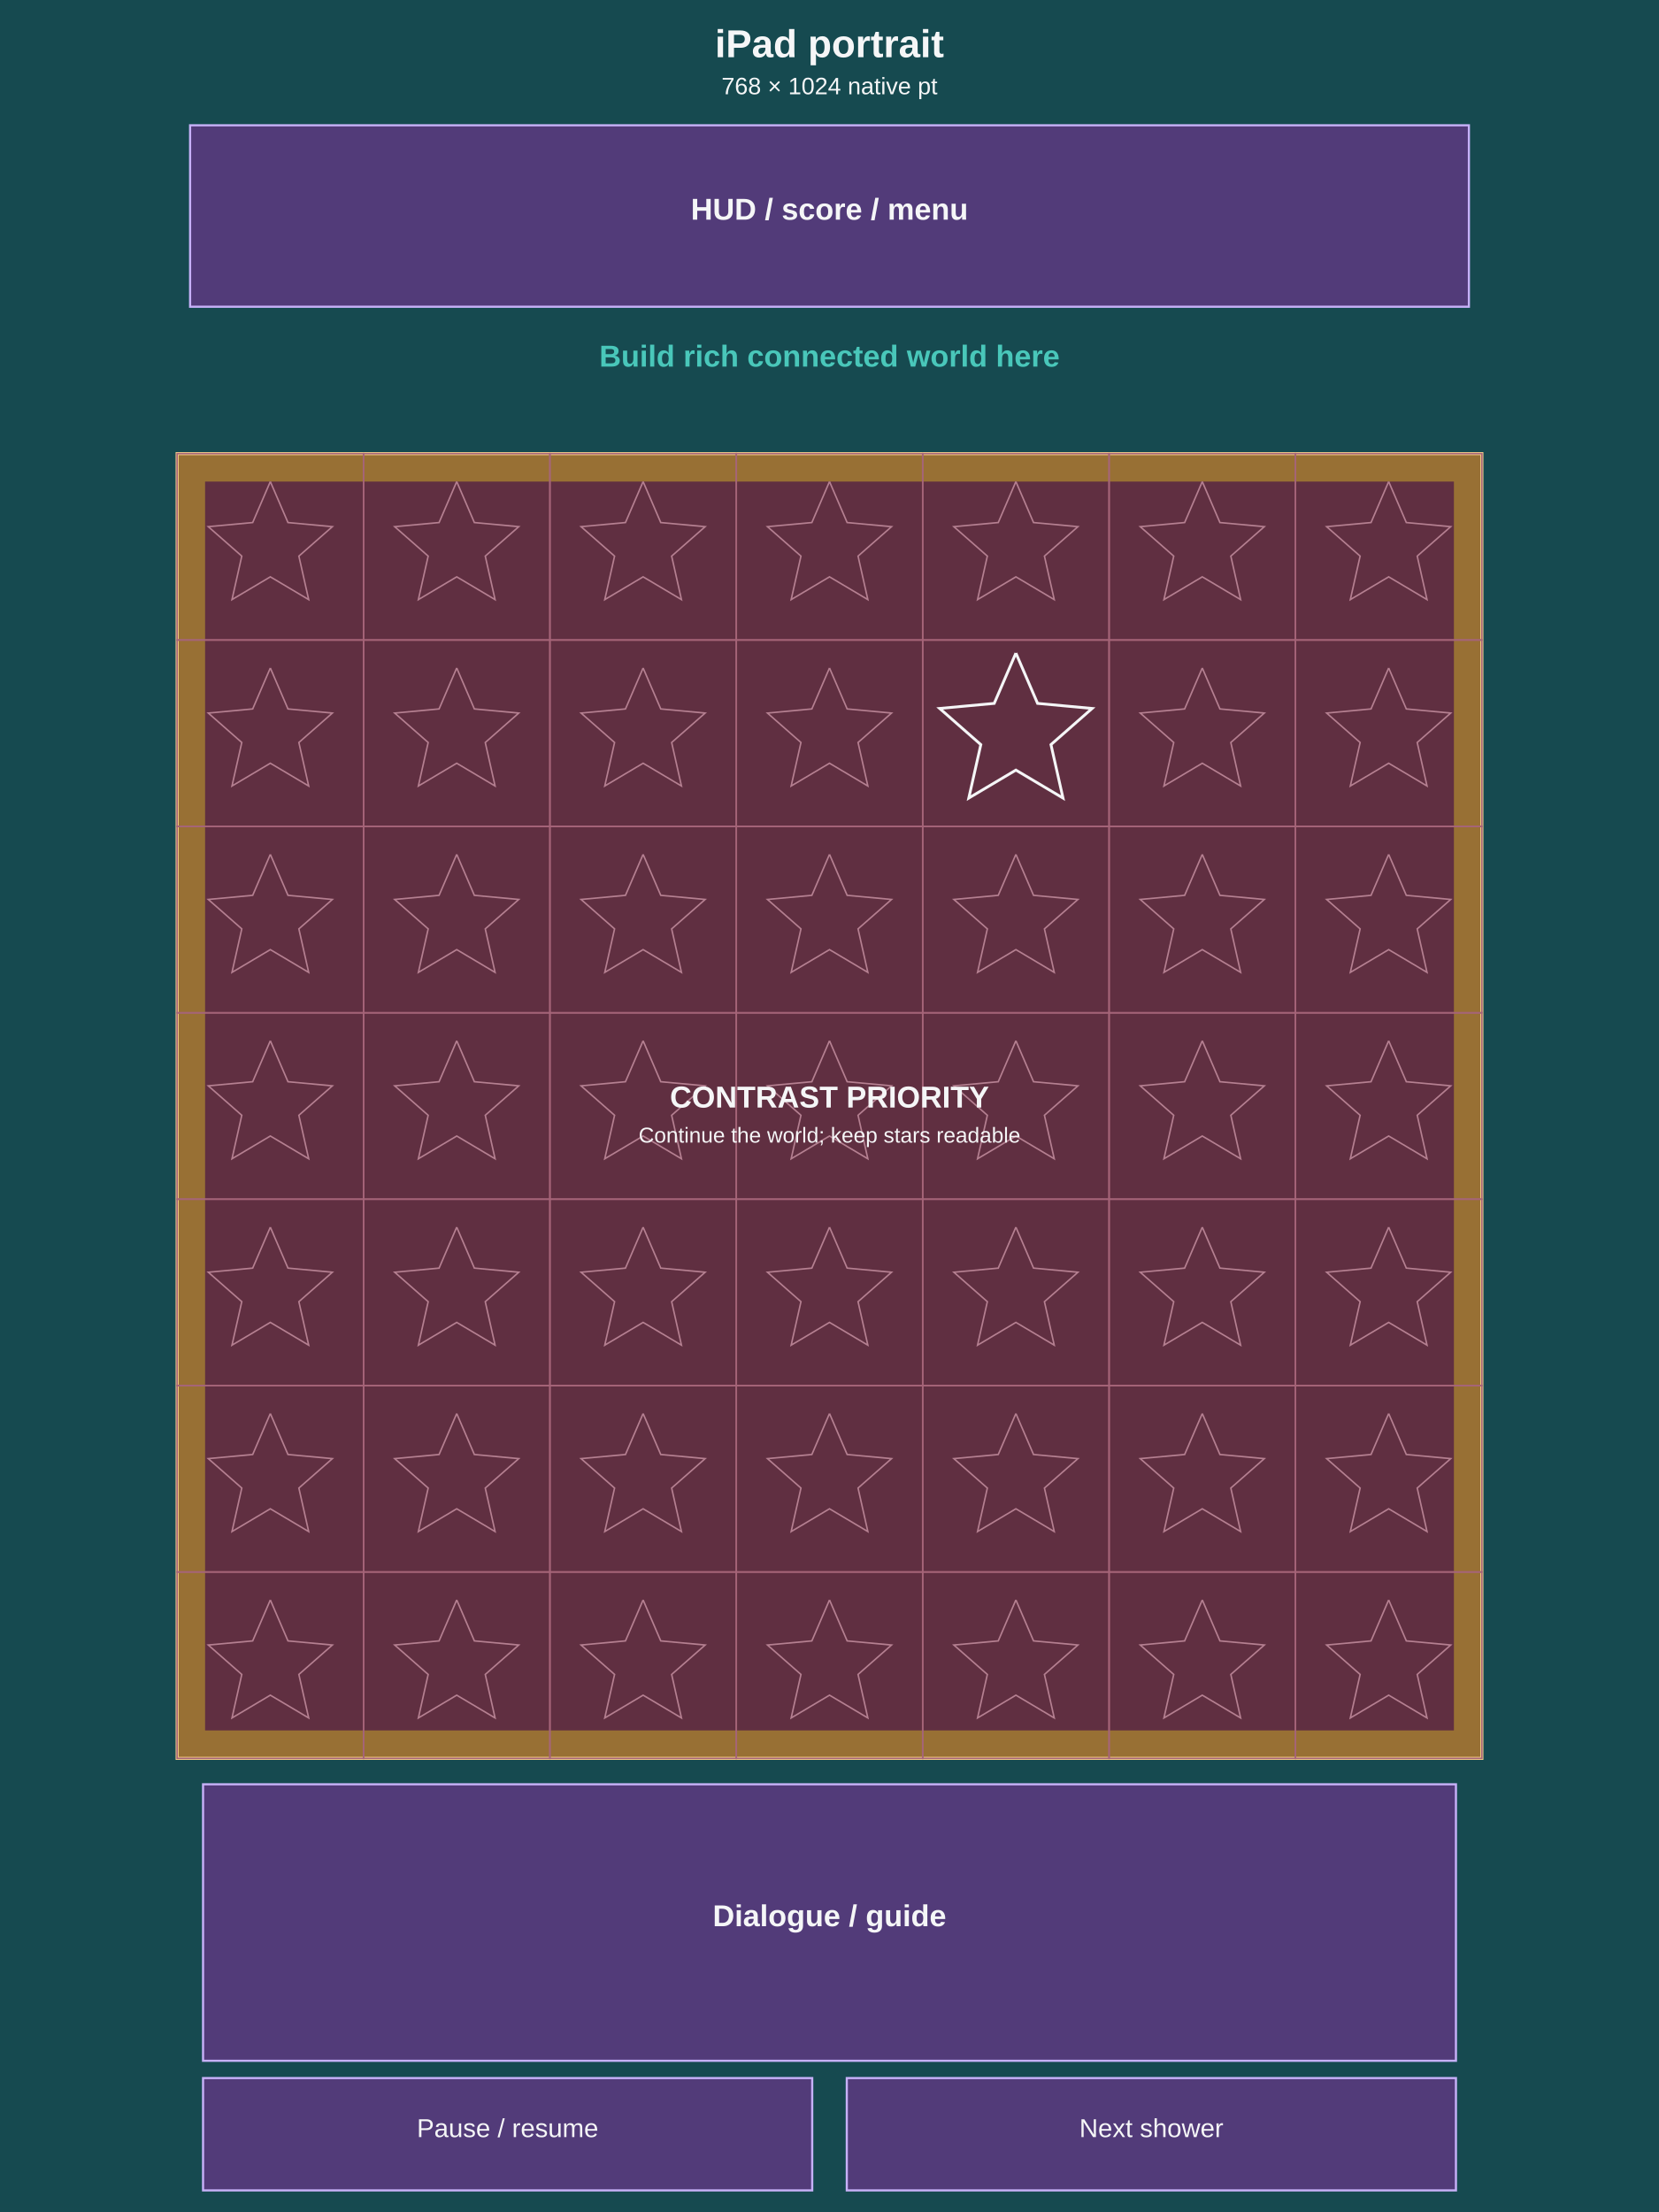
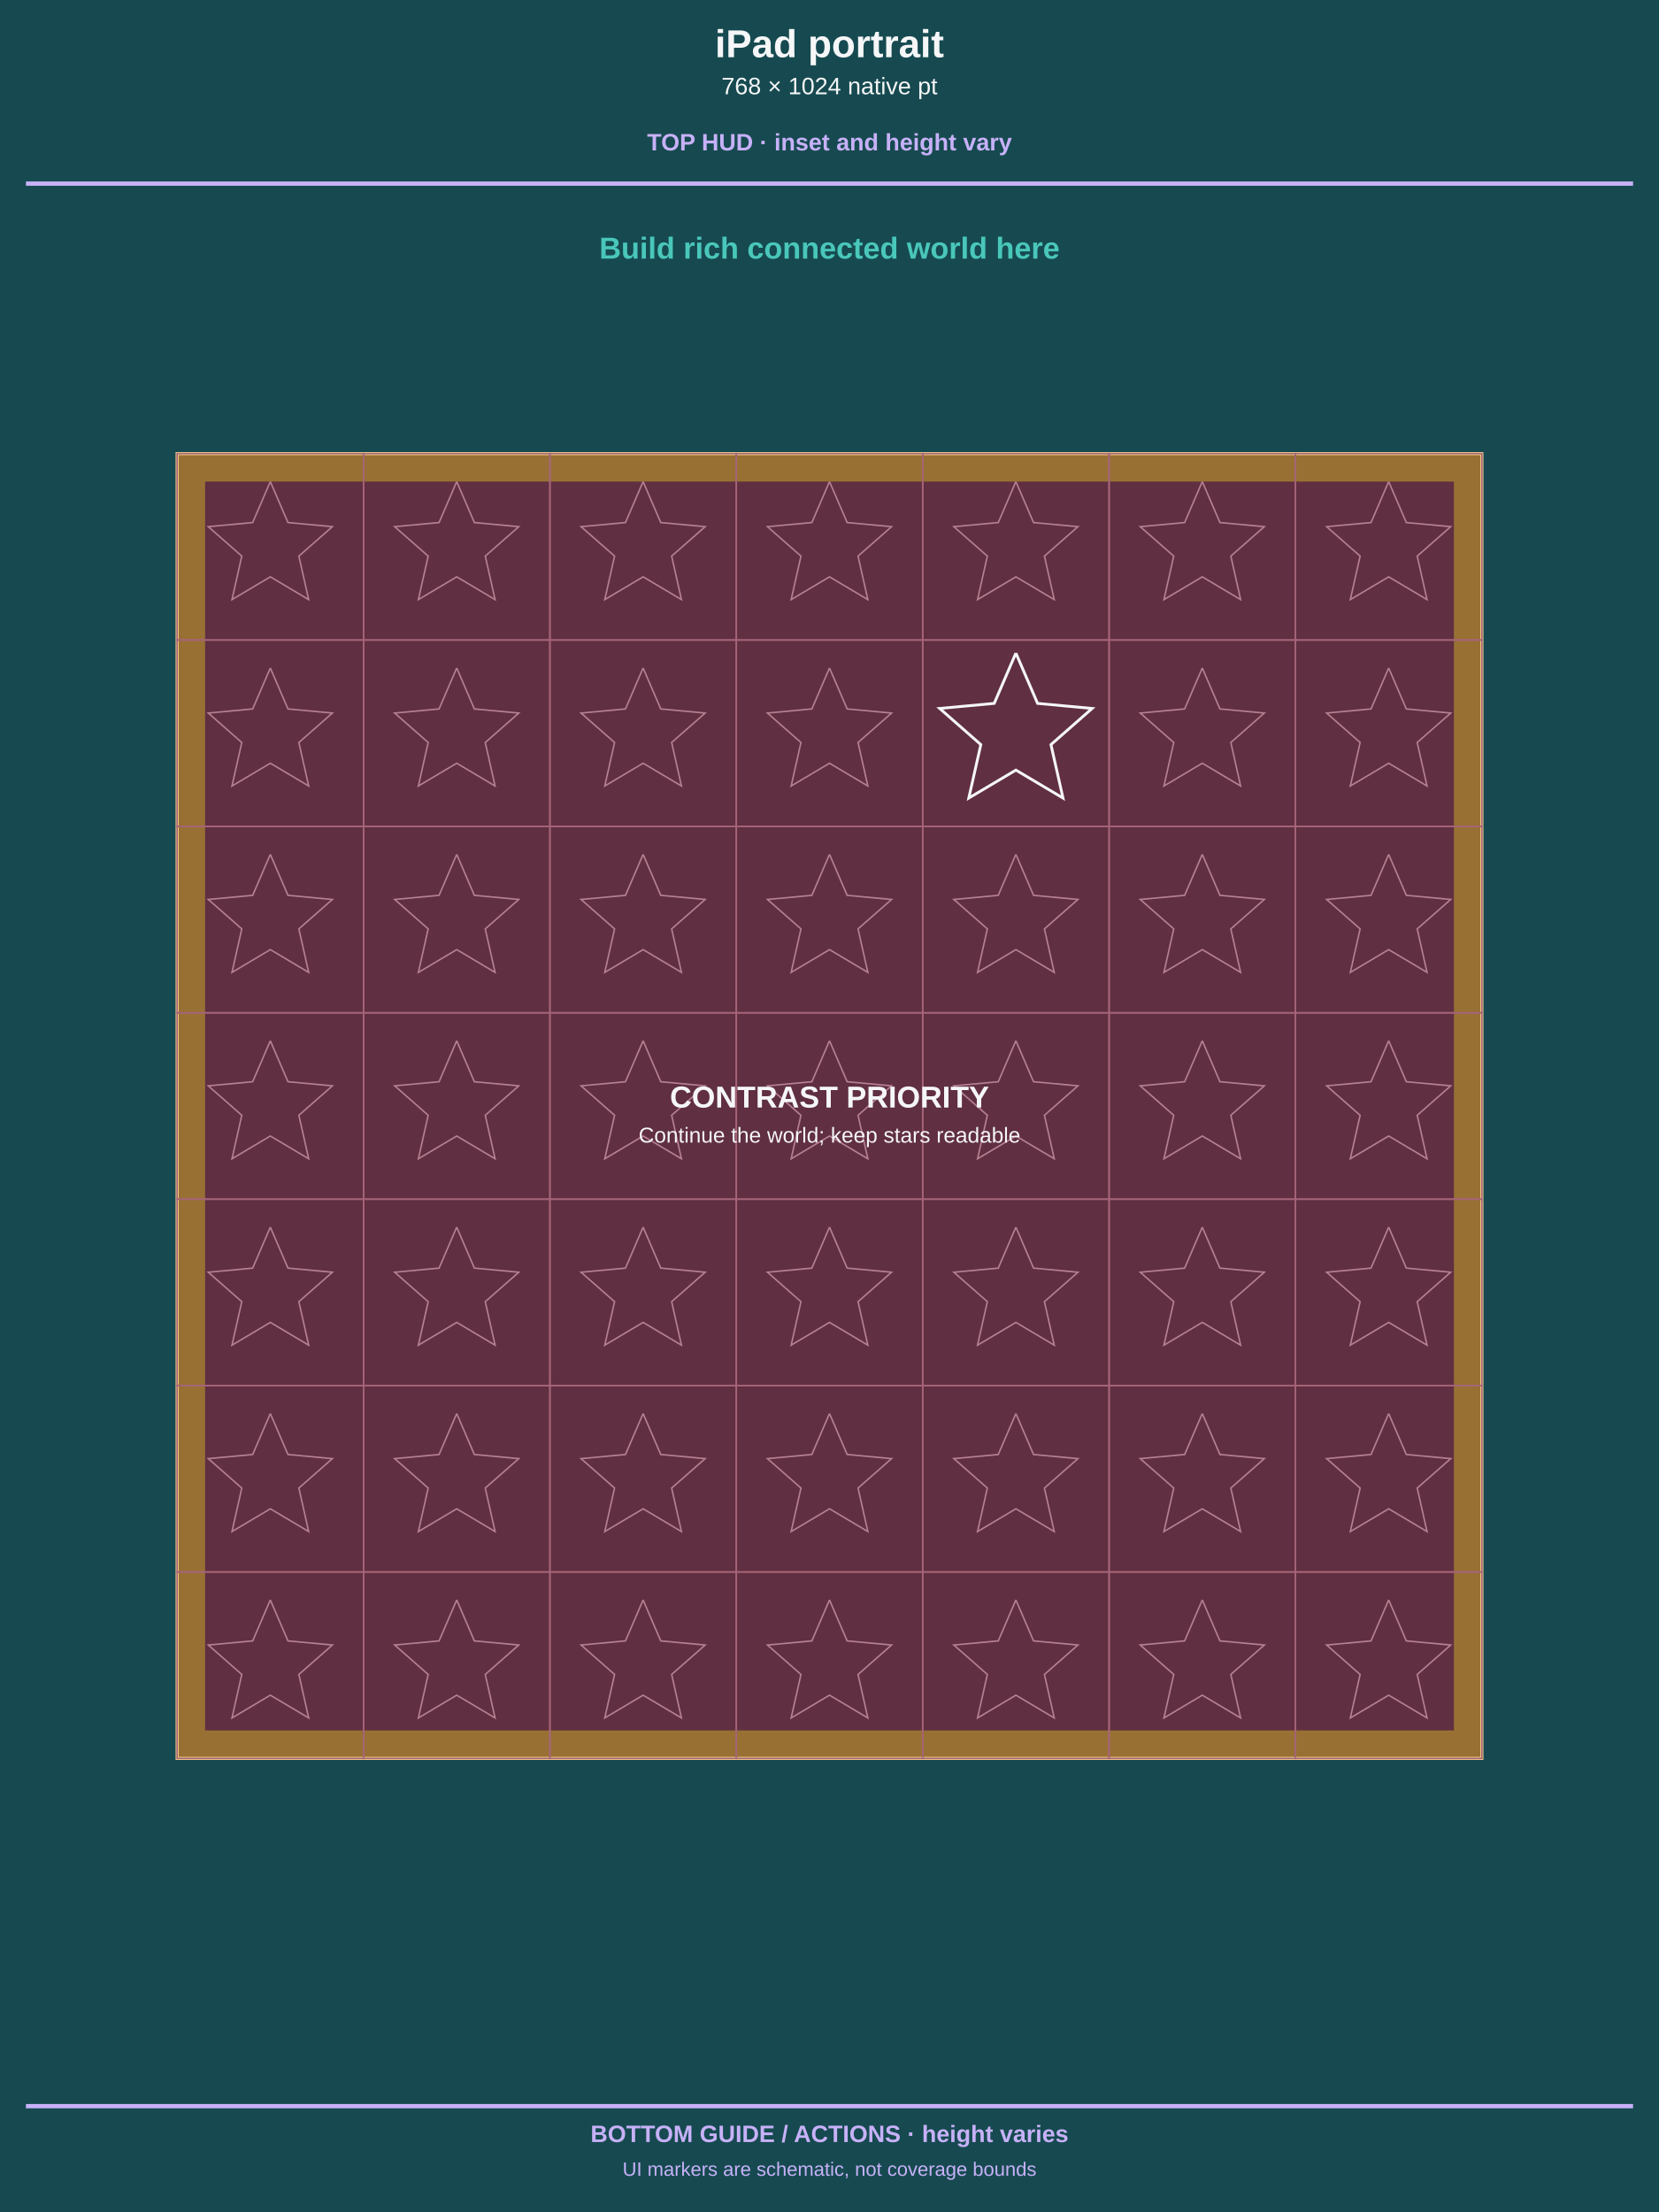
<svg xmlns="http://www.w3.org/2000/svg" width="768" height="1024" viewBox="0 0 768 1024" role="img">
  <rect x="0" y="0" width="768" height="1024" fill="#101b2c" stroke="none" stroke-width="1" />
  <rect x="0" y="0" width="768" height="1024" fill="#164a50" stroke="none" stroke-width="1" />
  <rect x="82" y="210" width="604" height="604" fill="#987034" stroke="#ffd68a" stroke-width="1.4" />
  <rect x="94.943" y="222.943" width="578.114" height="578.114" fill="#602f41" stroke="none" stroke-width="1" />
  <rect x="82" y="727.714" width="86.286" height="86.286" fill="none" stroke="#a56478" stroke-width="0.7" />
  <polyline points="125.143,740.657 133.308,759.618 153.865,761.525 138.355,775.15 142.894,795.289 125.143,784.749 107.392,795.289 111.931,775.15 96.421,761.525 116.977,759.618 125.143,740.657" fill="none" stroke="#b58091" stroke-width="0.7" />
  <rect x="168.286" y="727.714" width="86.286" height="86.286" fill="none" stroke="#a56478" stroke-width="0.7" />
  <polyline points="211.429,740.657 219.594,759.618 240.15,761.525 224.641,775.15 229.18,795.289 211.429,784.749 193.678,795.289 198.216,775.15 182.707,761.525 203.263,759.618 211.429,740.657" fill="none" stroke="#b58091" stroke-width="0.7" />
  <rect x="254.571" y="727.714" width="86.286" height="86.286" fill="none" stroke="#a56478" stroke-width="0.7" />
  <polyline points="297.714,740.657 305.88,759.618 326.436,761.525 310.926,775.15 315.465,795.289 297.714,784.749 279.963,795.289 284.502,775.15 268.992,761.525 289.549,759.618 297.714,740.657" fill="none" stroke="#b58091" stroke-width="0.7" />
  <rect x="340.857" y="727.714" width="86.286" height="86.286" fill="none" stroke="#a56478" stroke-width="0.7" />
  <polyline points="384,740.657 392.166,759.618 412.722,761.525 397.212,775.15 401.751,795.289 384,784.749 366.249,795.289 370.788,775.15 355.278,761.525 375.834,759.618 384,740.657" fill="none" stroke="#b58091" stroke-width="0.7" />
  <rect x="427.143" y="727.714" width="86.286" height="86.286" fill="none" stroke="#a56478" stroke-width="0.7" />
  <polyline points="470.286,740.657 478.451,759.618 499.008,761.525 483.498,775.15 488.037,795.289 470.286,784.749 452.535,795.289 457.074,775.15 441.564,761.525 462.12,759.618 470.286,740.657" fill="none" stroke="#b58091" stroke-width="0.7" />
  <rect x="513.429" y="727.714" width="86.286" height="86.286" fill="none" stroke="#a56478" stroke-width="0.7" />
  <polyline points="556.571,740.657 564.737,759.618 585.293,761.525 569.784,775.15 574.322,795.289 556.571,784.749 538.82,795.289 543.359,775.15 527.85,761.525 548.406,759.618 556.571,740.657" fill="none" stroke="#b58091" stroke-width="0.7" />
  <rect x="599.714" y="727.714" width="86.286" height="86.286" fill="none" stroke="#a56478" stroke-width="0.7" />
  <polyline points="642.857,740.657 651.023,759.618 671.579,761.525 656.069,775.15 660.608,795.289 642.857,784.749 625.106,795.289 629.645,775.15 614.135,761.525 634.692,759.618 642.857,740.657" fill="none" stroke="#b58091" stroke-width="0.7" />
  <rect x="82" y="641.429" width="86.286" height="86.286" fill="none" stroke="#a56478" stroke-width="0.7" />
  <polyline points="125.143,654.371 133.308,673.333 153.865,675.239 138.355,688.864 142.894,709.004 125.143,698.463 107.392,709.004 111.931,688.864 96.421,675.239 116.977,673.333 125.143,654.371" fill="none" stroke="#b58091" stroke-width="0.7" />
  <rect x="168.286" y="641.429" width="86.286" height="86.286" fill="none" stroke="#a56478" stroke-width="0.7" />
  <polyline points="211.429,654.371 219.594,673.333 240.15,675.239 224.641,688.864 229.18,709.004 211.429,698.463 193.678,709.004 198.216,688.864 182.707,675.239 203.263,673.333 211.429,654.371" fill="none" stroke="#b58091" stroke-width="0.7" />
  <rect x="254.571" y="641.429" width="86.286" height="86.286" fill="none" stroke="#a56478" stroke-width="0.7" />
  <polyline points="297.714,654.371 305.88,673.333 326.436,675.239 310.926,688.864 315.465,709.004 297.714,698.463 279.963,709.004 284.502,688.864 268.992,675.239 289.549,673.333 297.714,654.371" fill="none" stroke="#b58091" stroke-width="0.7" />
  <rect x="340.857" y="641.429" width="86.286" height="86.286" fill="none" stroke="#a56478" stroke-width="0.7" />
  <polyline points="384,654.371 392.166,673.333 412.722,675.239 397.212,688.864 401.751,709.004 384,698.463 366.249,709.004 370.788,688.864 355.278,675.239 375.834,673.333 384,654.371" fill="none" stroke="#b58091" stroke-width="0.7" />
  <rect x="427.143" y="641.429" width="86.286" height="86.286" fill="none" stroke="#a56478" stroke-width="0.7" />
  <polyline points="470.286,654.371 478.451,673.333 499.008,675.239 483.498,688.864 488.037,709.004 470.286,698.463 452.535,709.004 457.074,688.864 441.564,675.239 462.12,673.333 470.286,654.371" fill="none" stroke="#b58091" stroke-width="0.7" />
  <rect x="513.429" y="641.429" width="86.286" height="86.286" fill="none" stroke="#a56478" stroke-width="0.7" />
  <polyline points="556.571,654.371 564.737,673.333 585.293,675.239 569.784,688.864 574.322,709.004 556.571,698.463 538.82,709.004 543.359,688.864 527.85,675.239 548.406,673.333 556.571,654.371" fill="none" stroke="#b58091" stroke-width="0.7" />
  <rect x="599.714" y="641.429" width="86.286" height="86.286" fill="none" stroke="#a56478" stroke-width="0.7" />
  <polyline points="642.857,654.371 651.023,673.333 671.579,675.239 656.069,688.864 660.608,709.004 642.857,698.463 625.106,709.004 629.645,688.864 614.135,675.239 634.692,673.333 642.857,654.371" fill="none" stroke="#b58091" stroke-width="0.7" />
  <rect x="82" y="555.143" width="86.286" height="86.286" fill="none" stroke="#a56478" stroke-width="0.7" />
  <polyline points="125.143,568.086 133.308,587.047 153.865,588.953 138.355,602.579 142.894,622.718 125.143,612.178 107.392,622.718 111.931,602.579 96.421,588.953 116.977,587.047 125.143,568.086" fill="none" stroke="#b58091" stroke-width="0.7" />
  <rect x="168.286" y="555.143" width="86.286" height="86.286" fill="none" stroke="#a56478" stroke-width="0.7" />
  <polyline points="211.429,568.086 219.594,587.047 240.15,588.953 224.641,602.579 229.18,622.718 211.429,612.178 193.678,622.718 198.216,602.579 182.707,588.953 203.263,587.047 211.429,568.086" fill="none" stroke="#b58091" stroke-width="0.7" />
  <rect x="254.571" y="555.143" width="86.286" height="86.286" fill="none" stroke="#a56478" stroke-width="0.7" />
  <polyline points="297.714,568.086 305.88,587.047 326.436,588.953 310.926,602.579 315.465,622.718 297.714,612.178 279.963,622.718 284.502,602.579 268.992,588.953 289.549,587.047 297.714,568.086" fill="none" stroke="#b58091" stroke-width="0.7" />
  <rect x="340.857" y="555.143" width="86.286" height="86.286" fill="none" stroke="#a56478" stroke-width="0.7" />
  <polyline points="384,568.086 392.166,587.047 412.722,588.953 397.212,602.579 401.751,622.718 384,612.178 366.249,622.718 370.788,602.579 355.278,588.953 375.834,587.047 384,568.086" fill="none" stroke="#b58091" stroke-width="0.7" />
  <rect x="427.143" y="555.143" width="86.286" height="86.286" fill="none" stroke="#a56478" stroke-width="0.7" />
  <polyline points="470.286,568.086 478.451,587.047 499.008,588.953 483.498,602.579 488.037,622.718 470.286,612.178 452.535,622.718 457.074,602.579 441.564,588.953 462.12,587.047 470.286,568.086" fill="none" stroke="#b58091" stroke-width="0.7" />
  <rect x="513.429" y="555.143" width="86.286" height="86.286" fill="none" stroke="#a56478" stroke-width="0.7" />
  <polyline points="556.571,568.086 564.737,587.047 585.293,588.953 569.784,602.579 574.322,622.718 556.571,612.178 538.82,622.718 543.359,602.579 527.85,588.953 548.406,587.047 556.571,568.086" fill="none" stroke="#b58091" stroke-width="0.7" />
  <rect x="599.714" y="555.143" width="86.286" height="86.286" fill="none" stroke="#a56478" stroke-width="0.7" />
  <polyline points="642.857,568.086 651.023,587.047 671.579,588.953 656.069,602.579 660.608,622.718 642.857,612.178 625.106,622.718 629.645,602.579 614.135,588.953 634.692,587.047 642.857,568.086" fill="none" stroke="#b58091" stroke-width="0.7" />
  <rect x="82" y="468.857" width="86.286" height="86.286" fill="none" stroke="#a56478" stroke-width="0.7" />
  <polyline points="125.143,481.8 133.308,500.761 153.865,502.668 138.355,516.293 142.894,536.432 125.143,525.892 107.392,536.432 111.931,516.293 96.421,502.668 116.977,500.761 125.143,481.8" fill="none" stroke="#b58091" stroke-width="0.7" />
  <rect x="168.286" y="468.857" width="86.286" height="86.286" fill="none" stroke="#a56478" stroke-width="0.7" />
  <polyline points="211.429,481.8 219.594,500.761 240.15,502.668 224.641,516.293 229.18,536.432 211.429,525.892 193.678,536.432 198.216,516.293 182.707,502.668 203.263,500.761 211.429,481.8" fill="none" stroke="#b58091" stroke-width="0.7" />
  <rect x="254.571" y="468.857" width="86.286" height="86.286" fill="none" stroke="#a56478" stroke-width="0.7" />
  <polyline points="297.714,481.8 305.88,500.761 326.436,502.668 310.926,516.293 315.465,536.432 297.714,525.892 279.963,536.432 284.502,516.293 268.992,502.668 289.549,500.761 297.714,481.8" fill="none" stroke="#b58091" stroke-width="0.7" />
  <rect x="340.857" y="468.857" width="86.286" height="86.286" fill="none" stroke="#a56478" stroke-width="0.7" />
  <polyline points="384,481.8 392.166,500.761 412.722,502.668 397.212,516.293 401.751,536.432 384,525.892 366.249,536.432 370.788,516.293 355.278,502.668 375.834,500.761 384,481.8" fill="none" stroke="#b58091" stroke-width="0.7" />
  <rect x="427.143" y="468.857" width="86.286" height="86.286" fill="none" stroke="#a56478" stroke-width="0.7" />
  <polyline points="470.286,481.8 478.451,500.761 499.008,502.668 483.498,516.293 488.037,536.432 470.286,525.892 452.535,536.432 457.074,516.293 441.564,502.668 462.12,500.761 470.286,481.8" fill="none" stroke="#b58091" stroke-width="0.7" />
  <rect x="513.429" y="468.857" width="86.286" height="86.286" fill="none" stroke="#a56478" stroke-width="0.7" />
  <polyline points="556.571,481.8 564.737,500.761 585.293,502.668 569.784,516.293 574.322,536.432 556.571,525.892 538.82,536.432 543.359,516.293 527.85,502.668 548.406,500.761 556.571,481.8" fill="none" stroke="#b58091" stroke-width="0.7" />
  <rect x="599.714" y="468.857" width="86.286" height="86.286" fill="none" stroke="#a56478" stroke-width="0.7" />
  <polyline points="642.857,481.8 651.023,500.761 671.579,502.668 656.069,516.293 660.608,536.432 642.857,525.892 625.106,536.432 629.645,516.293 614.135,502.668 634.692,500.761 642.857,481.8" fill="none" stroke="#b58091" stroke-width="0.7" />
  <rect x="82" y="382.571" width="86.286" height="86.286" fill="none" stroke="#a56478" stroke-width="0.7" />
  <polyline points="125.143,395.514 133.308,414.475 153.865,416.382 138.355,430.007 142.894,450.147 125.143,439.606 107.392,450.147 111.931,430.007 96.421,416.382 116.977,414.475 125.143,395.514" fill="none" stroke="#b58091" stroke-width="0.7" />
  <rect x="168.286" y="382.571" width="86.286" height="86.286" fill="none" stroke="#a56478" stroke-width="0.7" />
  <polyline points="211.429,395.514 219.594,414.475 240.15,416.382 224.641,430.007 229.18,450.147 211.429,439.606 193.678,450.147 198.216,430.007 182.707,416.382 203.263,414.475 211.429,395.514" fill="none" stroke="#b58091" stroke-width="0.7" />
  <rect x="254.571" y="382.571" width="86.286" height="86.286" fill="none" stroke="#a56478" stroke-width="0.7" />
  <polyline points="297.714,395.514 305.88,414.475 326.436,416.382 310.926,430.007 315.465,450.147 297.714,439.606 279.963,450.147 284.502,430.007 268.992,416.382 289.549,414.475 297.714,395.514" fill="none" stroke="#b58091" stroke-width="0.7" />
  <rect x="340.857" y="382.571" width="86.286" height="86.286" fill="none" stroke="#a56478" stroke-width="0.7" />
  <polyline points="384,395.514 392.166,414.475 412.722,416.382 397.212,430.007 401.751,450.147 384,439.606 366.249,450.147 370.788,430.007 355.278,416.382 375.834,414.475 384,395.514" fill="none" stroke="#b58091" stroke-width="0.7" />
  <rect x="427.143" y="382.571" width="86.286" height="86.286" fill="none" stroke="#a56478" stroke-width="0.7" />
  <polyline points="470.286,395.514 478.451,414.475 499.008,416.382 483.498,430.007 488.037,450.147 470.286,439.606 452.535,450.147 457.074,430.007 441.564,416.382 462.12,414.475 470.286,395.514" fill="none" stroke="#b58091" stroke-width="0.7" />
  <rect x="513.429" y="382.571" width="86.286" height="86.286" fill="none" stroke="#a56478" stroke-width="0.7" />
  <polyline points="556.571,395.514 564.737,414.475 585.293,416.382 569.784,430.007 574.322,450.147 556.571,439.606 538.82,450.147 543.359,430.007 527.85,416.382 548.406,414.475 556.571,395.514" fill="none" stroke="#b58091" stroke-width="0.7" />
  <rect x="599.714" y="382.571" width="86.286" height="86.286" fill="none" stroke="#a56478" stroke-width="0.7" />
  <polyline points="642.857,395.514 651.023,414.475 671.579,416.382 656.069,430.007 660.608,450.147 642.857,439.606 625.106,450.147 629.645,430.007 614.135,416.382 634.692,414.475 642.857,395.514" fill="none" stroke="#b58091" stroke-width="0.7" />
  <rect x="82" y="296.286" width="86.286" height="86.286" fill="none" stroke="#a56478" stroke-width="0.7" />
  <polyline points="125.143,309.229 133.308,328.19 153.865,330.096 138.355,343.721 142.894,363.861 125.143,353.321 107.392,363.861 111.931,343.721 96.421,330.096 116.977,328.19 125.143,309.229" fill="none" stroke="#b58091" stroke-width="0.7" />
  <rect x="168.286" y="296.286" width="86.286" height="86.286" fill="none" stroke="#a56478" stroke-width="0.7" />
  <polyline points="211.429,309.229 219.594,328.19 240.15,330.096 224.641,343.721 229.18,363.861 211.429,353.321 193.678,363.861 198.216,343.721 182.707,330.096 203.263,328.19 211.429,309.229" fill="none" stroke="#b58091" stroke-width="0.7" />
  <rect x="254.571" y="296.286" width="86.286" height="86.286" fill="none" stroke="#a56478" stroke-width="0.7" />
  <polyline points="297.714,309.229 305.88,328.19 326.436,330.096 310.926,343.721 315.465,363.861 297.714,353.321 279.963,363.861 284.502,343.721 268.992,330.096 289.549,328.19 297.714,309.229" fill="none" stroke="#b58091" stroke-width="0.7" />
  <rect x="340.857" y="296.286" width="86.286" height="86.286" fill="none" stroke="#a56478" stroke-width="0.7" />
  <polyline points="384,309.229 392.166,328.19 412.722,330.096 397.212,343.721 401.751,363.861 384,353.321 366.249,363.861 370.788,343.721 355.278,330.096 375.834,328.19 384,309.229" fill="none" stroke="#b58091" stroke-width="0.7" />
  <rect x="427.143" y="296.286" width="86.286" height="86.286" fill="none" stroke="#a56478" stroke-width="0.7" />
  <polyline points="470.286,302.326 480.318,325.621 505.573,327.963 486.518,344.703 492.094,369.445 470.286,356.496 448.477,369.445 454.054,344.703 434.999,327.963 460.254,325.621 470.286,302.326" fill="none" stroke="#f5f6f7" stroke-width="1.3" />
  <rect x="513.429" y="296.286" width="86.286" height="86.286" fill="none" stroke="#a56478" stroke-width="0.7" />
  <polyline points="556.571,309.229 564.737,328.19 585.293,330.096 569.784,343.721 574.322,363.861 556.571,353.321 538.82,363.861 543.359,343.721 527.85,330.096 548.406,328.19 556.571,309.229" fill="none" stroke="#b58091" stroke-width="0.7" />
  <rect x="599.714" y="296.286" width="86.286" height="86.286" fill="none" stroke="#a56478" stroke-width="0.7" />
  <polyline points="642.857,309.229 651.023,328.19 671.579,330.096 656.069,343.721 660.608,363.861 642.857,353.321 625.106,363.861 629.645,343.721 614.135,330.096 634.692,328.19 642.857,309.229" fill="none" stroke="#b58091" stroke-width="0.7" />
  <rect x="82" y="210" width="86.286" height="86.286" fill="none" stroke="#a56478" stroke-width="0.7" />
  <polyline points="125.143,222.943 133.308,241.904 153.865,243.81 138.355,257.436 142.894,277.575 125.143,267.035 107.392,277.575 111.931,257.436 96.421,243.81 116.977,241.904 125.143,222.943" fill="none" stroke="#b58091" stroke-width="0.7" />
  <rect x="168.286" y="210" width="86.286" height="86.286" fill="none" stroke="#a56478" stroke-width="0.7" />
  <polyline points="211.429,222.943 219.594,241.904 240.15,243.81 224.641,257.436 229.18,277.575 211.429,267.035 193.678,277.575 198.216,257.436 182.707,243.81 203.263,241.904 211.429,222.943" fill="none" stroke="#b58091" stroke-width="0.7" />
  <rect x="254.571" y="210" width="86.286" height="86.286" fill="none" stroke="#a56478" stroke-width="0.7" />
  <polyline points="297.714,222.943 305.88,241.904 326.436,243.81 310.926,257.436 315.465,277.575 297.714,267.035 279.963,277.575 284.502,257.436 268.992,243.81 289.549,241.904 297.714,222.943" fill="none" stroke="#b58091" stroke-width="0.7" />
  <rect x="340.857" y="210" width="86.286" height="86.286" fill="none" stroke="#a56478" stroke-width="0.7" />
  <polyline points="384,222.943 392.166,241.904 412.722,243.81 397.212,257.436 401.751,277.575 384,267.035 366.249,277.575 370.788,257.436 355.278,243.81 375.834,241.904 384,222.943" fill="none" stroke="#b58091" stroke-width="0.7" />
  <rect x="427.143" y="210" width="86.286" height="86.286" fill="none" stroke="#a56478" stroke-width="0.7" />
  <polyline points="470.286,222.943 478.451,241.904 499.008,243.81 483.498,257.436 488.037,277.575 470.286,267.035 452.535,277.575 457.074,257.436 441.564,243.81 462.12,241.904 470.286,222.943" fill="none" stroke="#b58091" stroke-width="0.7" />
  <rect x="513.429" y="210" width="86.286" height="86.286" fill="none" stroke="#a56478" stroke-width="0.7" />
  <polyline points="556.571,222.943 564.737,241.904 585.293,243.81 569.784,257.436 574.322,277.575 556.571,267.035 538.82,277.575 543.359,257.436 527.85,243.81 548.406,241.904 556.571,222.943" fill="none" stroke="#b58091" stroke-width="0.7" />
  <rect x="599.714" y="210" width="86.286" height="86.286" fill="none" stroke="#a56478" stroke-width="0.7" />
  <polyline points="642.857,222.943 651.023,241.904 671.579,243.81 656.069,257.436 660.608,277.575 642.857,267.035 625.106,277.575 629.645,257.436 614.135,243.81 634.692,241.904 642.857,222.943" fill="none" stroke="#b58091" stroke-width="0.7" />
-   <rect x="88" y="58" width="592" height="84" fill="#523b79" stroke="#c7b1f8" stroke-width="1" />
-   <text x="384" y="92" fill="#f5f6f7" font-family="Arial, sans-serif" font-size="14" font-weight="700" text-anchor="middle" dominant-baseline="hanging">HUD / score / menu</text>
-   <rect x="94" y="826" width="580" height="128" fill="#523b79" stroke="#c7b1f8" stroke-width="1" />
-   <text x="384" y="882" fill="#f5f6f7" font-family="Arial, sans-serif" font-size="14" font-weight="700" text-anchor="middle" dominant-baseline="hanging">Dialogue / guide</text>
-   <rect x="94" y="962" width="282" height="52" fill="#523b79" stroke="#c7b1f8" stroke-width="1" />
-   <text x="235" y="981" fill="#f5f6f7" font-family="Arial, sans-serif" font-size="12" font-weight="400" text-anchor="middle" dominant-baseline="hanging">Pause / resume</text>
-   <rect x="392" y="962" width="282" height="52" fill="#523b79" stroke="#c7b1f8" stroke-width="1" />
-   <text x="533" y="981" fill="#f5f6f7" font-family="Arial, sans-serif" font-size="12" font-weight="400" text-anchor="middle" dominant-baseline="hanging">Next shower</text>
+   <polyline points="12,85 756,85" fill="none" stroke="#c7b1f8" stroke-width="2" />
+   <text x="384" y="62" fill="#c7b1f8" font-family="Arial, sans-serif" font-size="11" font-weight="700" text-anchor="middle" dominant-baseline="hanging">TOP HUD · inset and height vary</text>
+   <polyline points="12,975 756,975" fill="none" stroke="#c7b1f8" stroke-width="2" />
+   <text x="384" y="984" fill="#c7b1f8" font-family="Arial, sans-serif" font-size="11" font-weight="700" text-anchor="middle" dominant-baseline="hanging">BOTTOM GUIDE / ACTIONS · height varies</text>
+   <text x="384" y="1001" fill="#c7b1f8" font-family="Arial, sans-serif" font-size="9" font-weight="400" text-anchor="middle" dominant-baseline="hanging">UI markers are schematic, not coverage bounds</text>
  <text x="384" y="14" fill="#f5f6f7" font-family="Arial, sans-serif" font-size="18" font-weight="700" text-anchor="middle" dominant-baseline="hanging">iPad portrait</text>
  <text x="384" y="36" fill="#f5f6f7" font-family="Arial, sans-serif" font-size="11" font-weight="400" text-anchor="middle" dominant-baseline="hanging">768 × 1024 native pt</text>
-   <text x="384" y="160" fill="#49c7ba" font-family="Arial, sans-serif" font-size="14" font-weight="700" text-anchor="middle" dominant-baseline="hanging">Build rich connected world here</text>
+   <text x="384" y="110" fill="#49c7ba" font-family="Arial, sans-serif" font-size="14" font-weight="700" text-anchor="middle" dominant-baseline="hanging">Build rich connected world here</text>
  <text x="384" y="503" fill="#f5f6f7" font-family="Arial, sans-serif" font-size="14" font-weight="700" text-anchor="middle" dominant-baseline="hanging">CONTRAST PRIORITY</text>
  <text x="384" y="522" fill="#f5f6f7" font-family="Arial, sans-serif" font-size="10" font-weight="400" text-anchor="middle" dominant-baseline="hanging">Continue the world; keep stars readable</text>
</svg>
